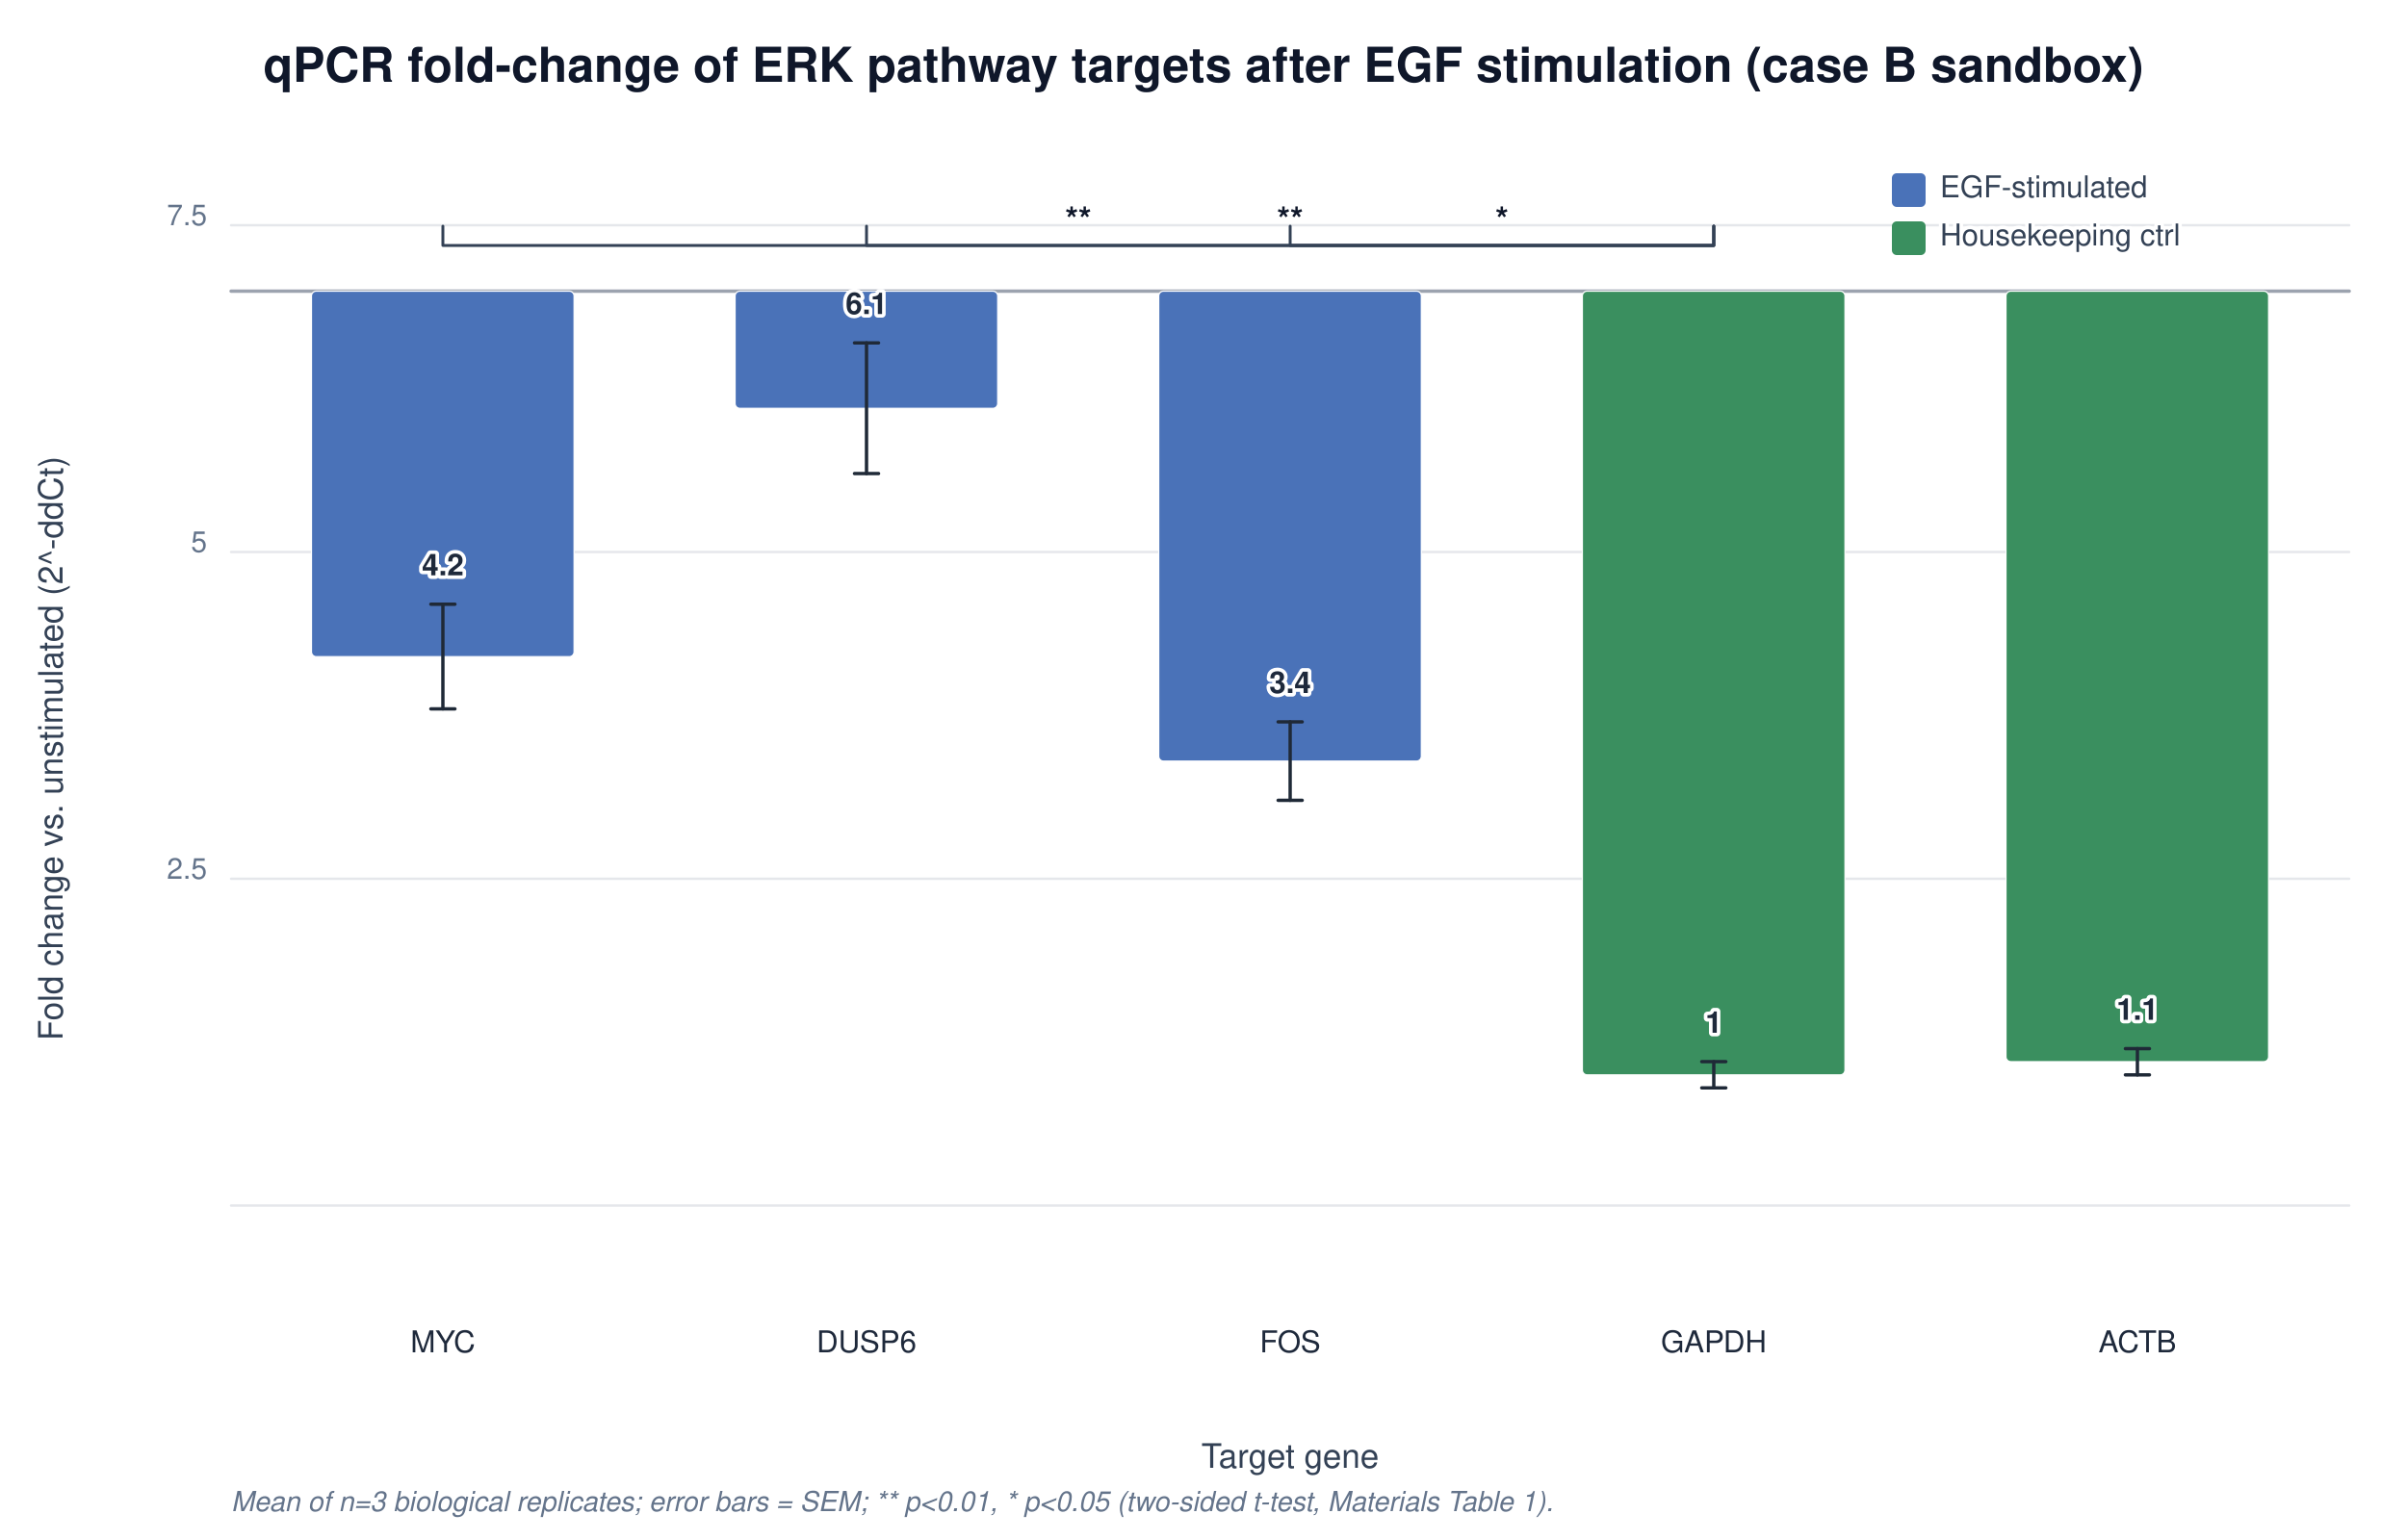
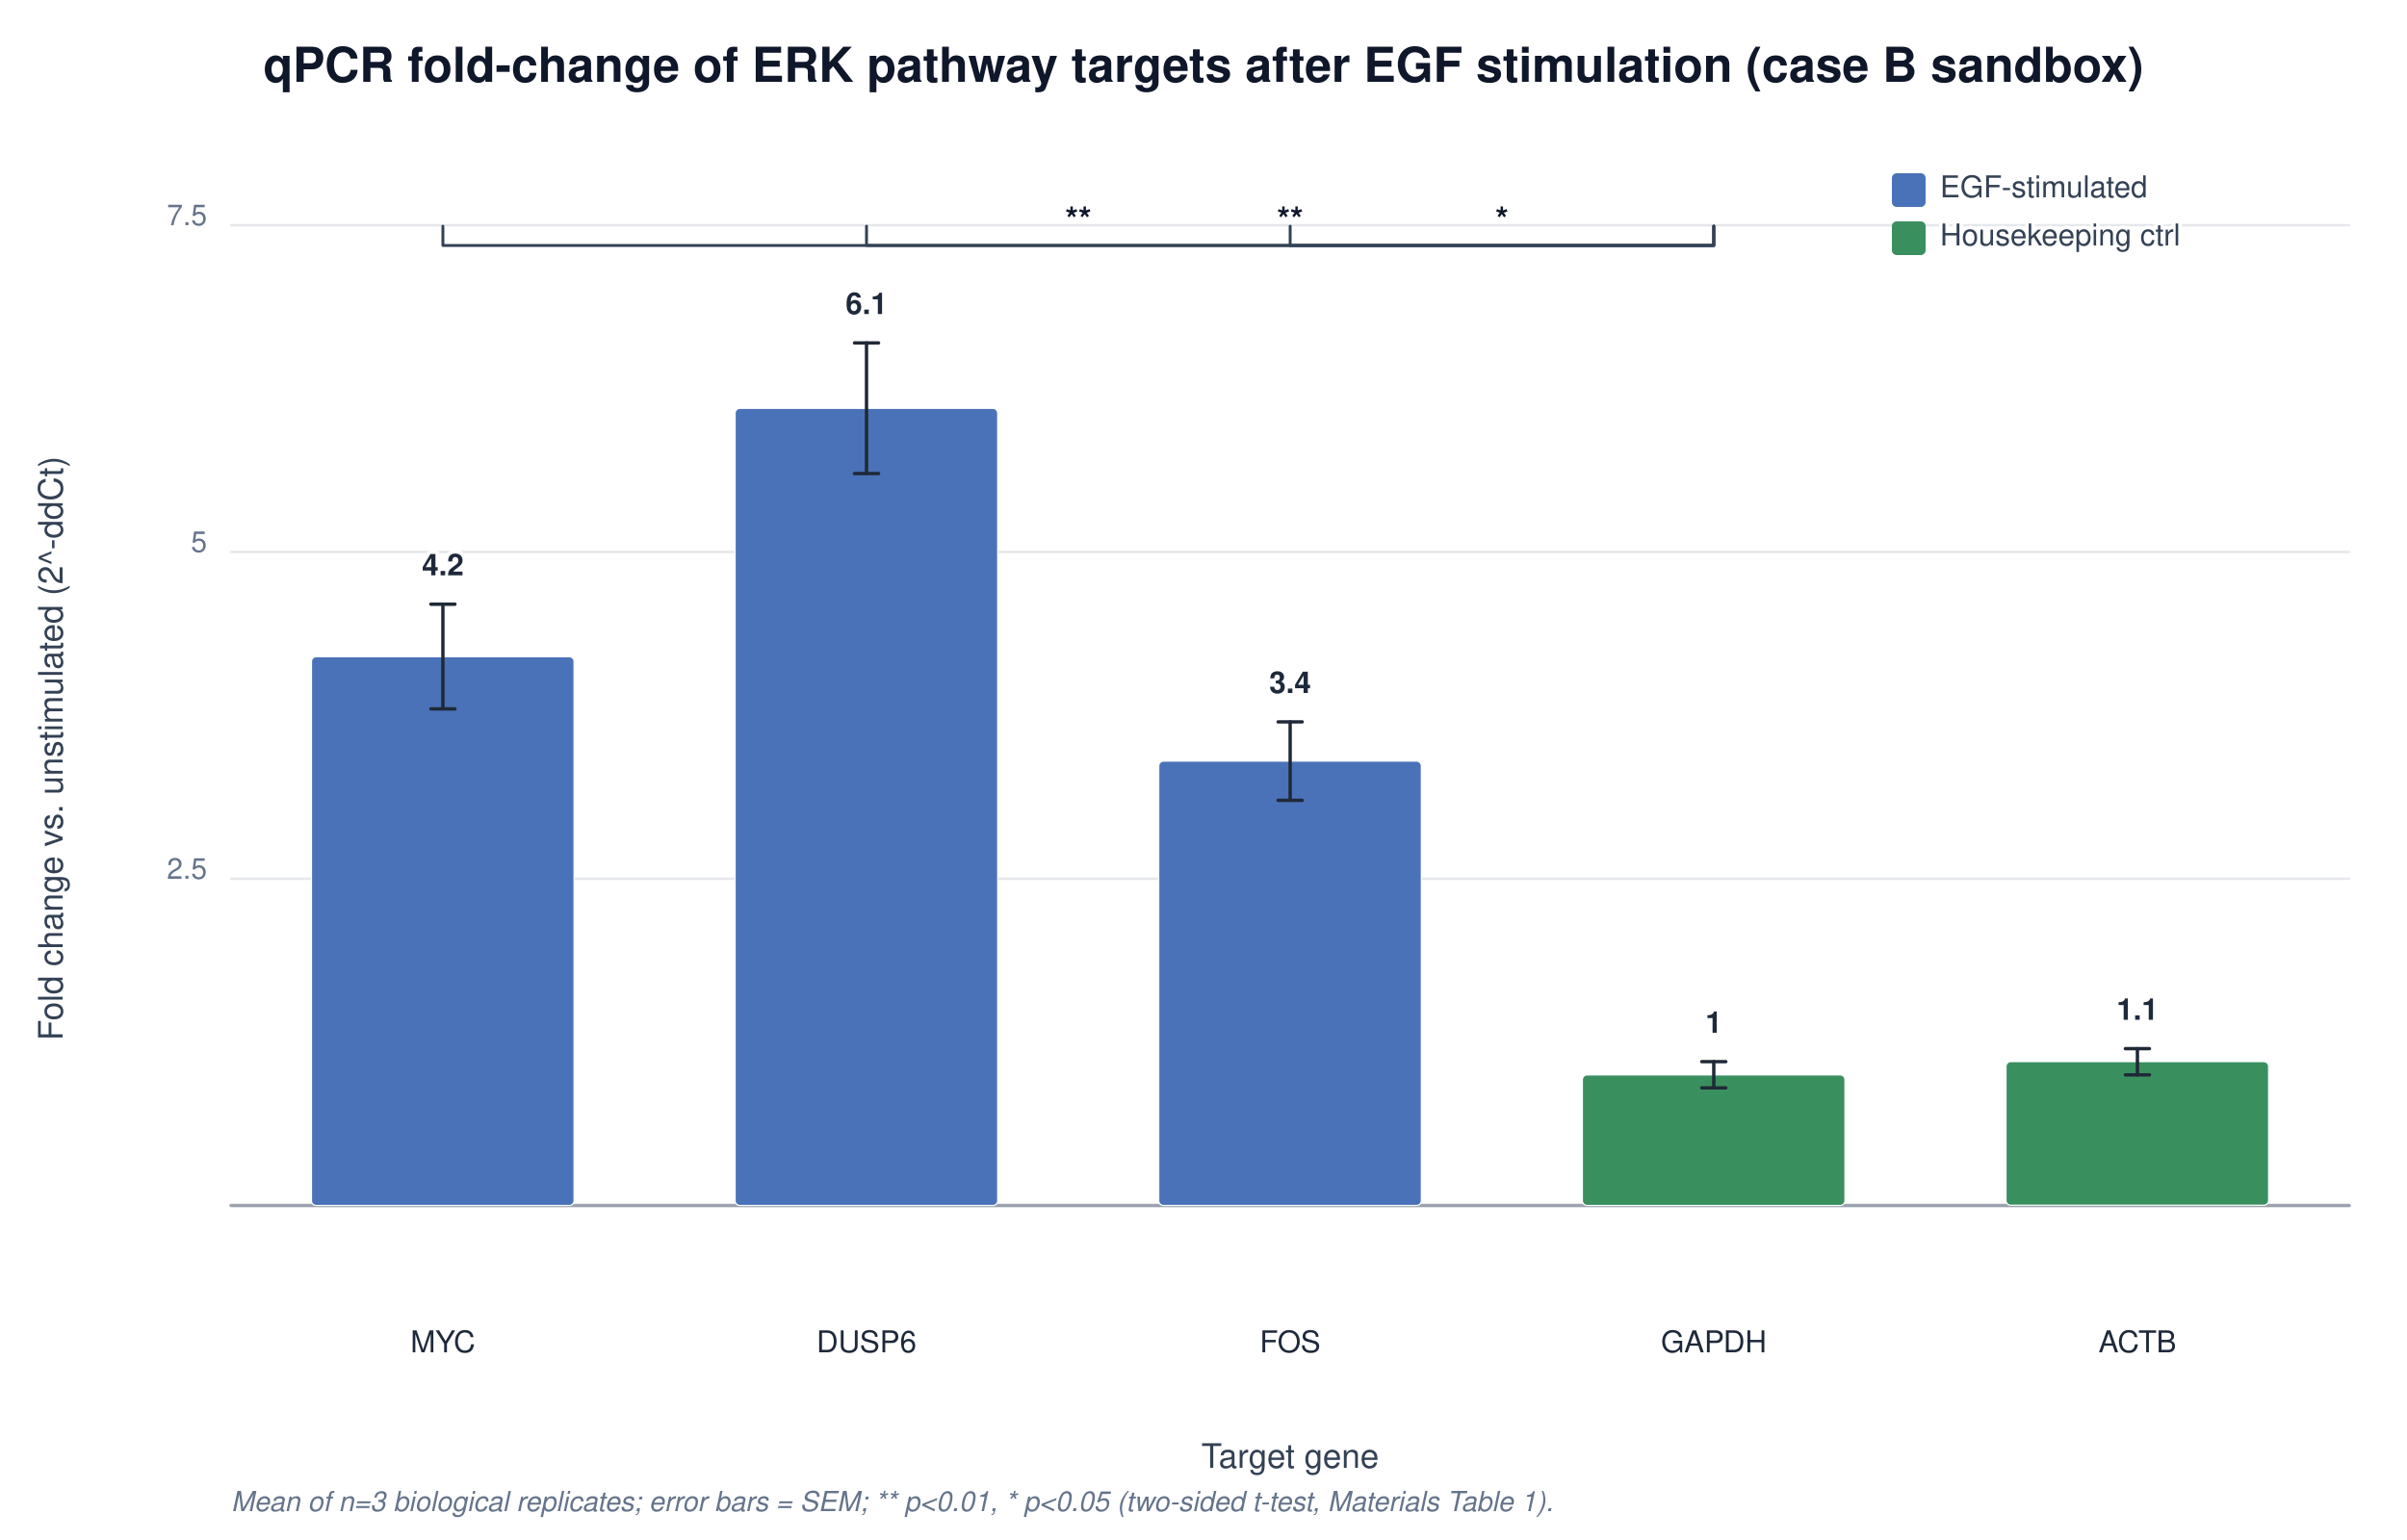
<svg xmlns="http://www.w3.org/2000/svg" width="1000" height="640" viewBox="0 0 1000 640" font-family="Helvetica, Arial, 'DejaVu Sans', 'Noto Sans CJK SC', 'WenQuanYi Zen Hei', sans-serif">
  <rect x="0" y="0" width="1000" height="640" fill="#ffffff" />
  <rect x="0.0" y="0.0" width="1000.0" height="640.0" rx="0.0" fill="#ffffff" opacity="1" data-role="bg" />
  <text x="500.0" y="34.0" font-size="20" text-anchor="middle" font-weight="bold" fill="#0f172a" stroke="#ffffff" stroke-width="3" paint-order="stroke" stroke-linejoin="round" font-family="Helvetica, Arial, 'DejaVu Sans', 'Noto Sans CJK SC', 'WenQuanYi Zen Hei', sans-serif" data-role="text">qPCR fold-change of ERK pathway targets after EGF stimulation (case B sandbox)</text>
  <polyline points="96.0,501.0 976.0,501.0" fill="none" stroke="#e5e7eb" stroke-width="1" stroke-linejoin="round" stroke-linecap="round" data-role="deco" />
  <text x="86.0" y="501.0" font-size="12" text-anchor="end" font-weight="normal" fill="#64748b" stroke="#ffffff" stroke-width="3" paint-order="stroke" stroke-linejoin="round" font-family="Helvetica, Arial, 'DejaVu Sans', 'Noto Sans CJK SC', 'WenQuanYi Zen Hei', sans-serif" data-role="deco" />
  <polyline points="96.0,365.2 976.0,365.2" fill="none" stroke="#e5e7eb" stroke-width="1" stroke-linejoin="round" stroke-linecap="round" data-role="deco" />
  <text x="86.0" y="365.2" font-size="12" text-anchor="end" font-weight="normal" fill="#64748b" stroke="#ffffff" stroke-width="3" paint-order="stroke" stroke-linejoin="round" font-family="Helvetica, Arial, 'DejaVu Sans', 'Noto Sans CJK SC', 'WenQuanYi Zen Hei', sans-serif" data-role="deco">2.5</text>
  <polyline points="96.0,229.4 976.0,229.4" fill="none" stroke="#e5e7eb" stroke-width="1" stroke-linejoin="round" stroke-linecap="round" data-role="deco" />
  <text x="86.0" y="229.4" font-size="12" text-anchor="end" font-weight="normal" fill="#64748b" stroke="#ffffff" stroke-width="3" paint-order="stroke" stroke-linejoin="round" font-family="Helvetica, Arial, 'DejaVu Sans', 'Noto Sans CJK SC', 'WenQuanYi Zen Hei', sans-serif" data-role="deco">5</text>
  <polyline points="96.0,93.6 976.0,93.6" fill="none" stroke="#e5e7eb" stroke-width="1" stroke-linejoin="round" stroke-linecap="round" data-role="deco" />
  <text x="86.0" y="93.6" font-size="12" text-anchor="end" font-weight="normal" fill="#64748b" stroke="#ffffff" stroke-width="3" paint-order="stroke" stroke-linejoin="round" font-family="Helvetica, Arial, 'DejaVu Sans', 'Noto Sans CJK SC', 'WenQuanYi Zen Hei', sans-serif" data-role="deco">7.5</text>
-   <polyline points="96.0,121.0 976.0,121.0" fill="none" stroke="#9ca3af" stroke-width="1.4" stroke-linejoin="round" stroke-linecap="round" data-role="deco" />
-   <rect x="129.4" y="121.0" width="109.1" height="151.9" rx="2.0" fill="#4a72b8" stroke="#ffffff" stroke-width="0.5" stroke-linejoin="round" stroke-linecap="round" opacity="1" data-role="node" />
+   <polyline points="96.0,501.0 976.0,501.0" fill="none" stroke="#9ca3af" stroke-width="1.4" stroke-linejoin="round" stroke-linecap="round" data-role="deco" />
+   <rect x="129.4" y="272.9" width="109.1" height="228.1" rx="2.0" fill="#4a72b8" stroke="#ffffff" stroke-width="0.5" stroke-linejoin="round" stroke-linecap="round" opacity="1" data-role="node" />
  <polyline points="184.0,251.1 184.0,294.6" fill="none" stroke="#1f2937" stroke-width="1.4" stroke-linejoin="round" stroke-linecap="round" data-role="edge" />
  <polyline points="179.0,251.1 189.0,251.1" fill="none" stroke="#1f2937" stroke-width="1.4" stroke-linejoin="round" stroke-linecap="round" data-role="edge" />
  <polyline points="179.0,294.6 189.0,294.6" fill="none" stroke="#1f2937" stroke-width="1.4" stroke-linejoin="round" stroke-linecap="round" data-role="edge" />
  <text x="184.0" y="239.1" font-size="12.5" text-anchor="middle" font-weight="bold" fill="#1e293b" stroke="#ffffff" stroke-width="3" paint-order="stroke" stroke-linejoin="round" font-family="Helvetica, Arial, 'DejaVu Sans', 'Noto Sans CJK SC', 'WenQuanYi Zen Hei', sans-serif" data-role="text">4.2</text>
  <text x="184.0" y="562.0" font-size="12.5" text-anchor="middle" font-weight="normal" fill="#1e293b" stroke="#ffffff" stroke-width="3" paint-order="stroke" stroke-linejoin="round" font-family="Helvetica, Arial, 'DejaVu Sans', 'Noto Sans CJK SC', 'WenQuanYi Zen Hei', sans-serif" data-role="text">MYC</text>
-   <rect x="305.4" y="121.0" width="109.1" height="48.7" rx="2.0" fill="#4a72b8" stroke="#ffffff" stroke-width="0.5" stroke-linejoin="round" stroke-linecap="round" opacity="1" data-role="node" />
+   <rect x="305.4" y="169.7" width="109.1" height="331.3" rx="2.0" fill="#4a72b8" stroke="#ffffff" stroke-width="0.5" stroke-linejoin="round" stroke-linecap="round" opacity="1" data-role="node" />
  <polyline points="360.0,142.5 360.0,196.8" fill="none" stroke="#1f2937" stroke-width="1.4" stroke-linejoin="round" stroke-linecap="round" data-role="edge" />
  <polyline points="355.0,142.5 365.0,142.5" fill="none" stroke="#1f2937" stroke-width="1.4" stroke-linejoin="round" stroke-linecap="round" data-role="edge" />
  <polyline points="355.0,196.8 365.0,196.8" fill="none" stroke="#1f2937" stroke-width="1.4" stroke-linejoin="round" stroke-linecap="round" data-role="edge" />
  <text x="360.0" y="130.5" font-size="12.5" text-anchor="middle" font-weight="bold" fill="#1e293b" stroke="#ffffff" stroke-width="3" paint-order="stroke" stroke-linejoin="round" font-family="Helvetica, Arial, 'DejaVu Sans', 'Noto Sans CJK SC', 'WenQuanYi Zen Hei', sans-serif" data-role="text">6.1</text>
  <text x="360.0" y="562.0" font-size="12.5" text-anchor="middle" font-weight="normal" fill="#1e293b" stroke="#ffffff" stroke-width="3" paint-order="stroke" stroke-linejoin="round" font-family="Helvetica, Arial, 'DejaVu Sans', 'Noto Sans CJK SC', 'WenQuanYi Zen Hei', sans-serif" data-role="text">DUSP6</text>
-   <rect x="481.4" y="121.0" width="109.1" height="195.3" rx="2.0" fill="#4a72b8" stroke="#ffffff" stroke-width="0.5" stroke-linejoin="round" stroke-linecap="round" opacity="1" data-role="node" />
+   <rect x="481.4" y="316.3" width="109.1" height="184.7" rx="2.0" fill="#4a72b8" stroke="#ffffff" stroke-width="0.5" stroke-linejoin="round" stroke-linecap="round" opacity="1" data-role="node" />
  <polyline points="536.0,300.0 536.0,332.6" fill="none" stroke="#1f2937" stroke-width="1.4" stroke-linejoin="round" stroke-linecap="round" data-role="edge" />
  <polyline points="531.0,300.0 541.0,300.0" fill="none" stroke="#1f2937" stroke-width="1.4" stroke-linejoin="round" stroke-linecap="round" data-role="edge" />
  <polyline points="531.0,332.6 541.0,332.6" fill="none" stroke="#1f2937" stroke-width="1.4" stroke-linejoin="round" stroke-linecap="round" data-role="edge" />
  <text x="536.0" y="288.0" font-size="12.5" text-anchor="middle" font-weight="bold" fill="#1e293b" stroke="#ffffff" stroke-width="3" paint-order="stroke" stroke-linejoin="round" font-family="Helvetica, Arial, 'DejaVu Sans', 'Noto Sans CJK SC', 'WenQuanYi Zen Hei', sans-serif" data-role="text">3.4</text>
  <text x="536.0" y="562.0" font-size="12.5" text-anchor="middle" font-weight="normal" fill="#1e293b" stroke="#ffffff" stroke-width="3" paint-order="stroke" stroke-linejoin="round" font-family="Helvetica, Arial, 'DejaVu Sans', 'Noto Sans CJK SC', 'WenQuanYi Zen Hei', sans-serif" data-role="text">FOS</text>
-   <rect x="657.4" y="121.0" width="109.1" height="325.7" rx="2.0" fill="#3a8f5f" stroke="#ffffff" stroke-width="0.5" stroke-linejoin="round" stroke-linecap="round" opacity="1" data-role="node" />
+   <rect x="657.4" y="446.7" width="109.1" height="54.3" rx="2.0" fill="#3a8f5f" stroke="#ffffff" stroke-width="0.5" stroke-linejoin="round" stroke-linecap="round" opacity="1" data-role="node" />
  <polyline points="712.0,441.2 712.0,452.1" fill="none" stroke="#1f2937" stroke-width="1.4" stroke-linejoin="round" stroke-linecap="round" data-role="edge" />
  <polyline points="707.0,441.2 717.0,441.2" fill="none" stroke="#1f2937" stroke-width="1.4" stroke-linejoin="round" stroke-linecap="round" data-role="edge" />
  <polyline points="707.0,452.1 717.0,452.1" fill="none" stroke="#1f2937" stroke-width="1.4" stroke-linejoin="round" stroke-linecap="round" data-role="edge" />
  <text x="712.0" y="429.2" font-size="12.5" text-anchor="middle" font-weight="bold" fill="#1e293b" stroke="#ffffff" stroke-width="3" paint-order="stroke" stroke-linejoin="round" font-family="Helvetica, Arial, 'DejaVu Sans', 'Noto Sans CJK SC', 'WenQuanYi Zen Hei', sans-serif" data-role="text">1</text>
  <text x="712.0" y="562.0" font-size="12.5" text-anchor="middle" font-weight="normal" fill="#1e293b" stroke="#ffffff" stroke-width="3" paint-order="stroke" stroke-linejoin="round" font-family="Helvetica, Arial, 'DejaVu Sans', 'Noto Sans CJK SC', 'WenQuanYi Zen Hei', sans-serif" data-role="text">GAPDH</text>
-   <rect x="833.4" y="121.0" width="109.1" height="320.2" rx="2.0" fill="#3a8f5f" stroke="#ffffff" stroke-width="0.5" stroke-linejoin="round" stroke-linecap="round" opacity="1" data-role="node" />
+   <rect x="833.4" y="441.2" width="109.1" height="59.7" rx="2.0" fill="#3a8f5f" stroke="#ffffff" stroke-width="0.5" stroke-linejoin="round" stroke-linecap="round" opacity="1" data-role="node" />
  <polyline points="888.0,435.8 888.0,446.7" fill="none" stroke="#1f2937" stroke-width="1.4" stroke-linejoin="round" stroke-linecap="round" data-role="edge" />
  <polyline points="883.0,435.8 893.0,435.8" fill="none" stroke="#1f2937" stroke-width="1.4" stroke-linejoin="round" stroke-linecap="round" data-role="edge" />
  <polyline points="883.0,446.7 893.0,446.7" fill="none" stroke="#1f2937" stroke-width="1.4" stroke-linejoin="round" stroke-linecap="round" data-role="edge" />
  <text x="888.0" y="423.8" font-size="12.5" text-anchor="middle" font-weight="bold" fill="#1e293b" stroke="#ffffff" stroke-width="3" paint-order="stroke" stroke-linejoin="round" font-family="Helvetica, Arial, 'DejaVu Sans', 'Noto Sans CJK SC', 'WenQuanYi Zen Hei', sans-serif" data-role="text">1.1</text>
  <text x="888.0" y="562.0" font-size="12.5" text-anchor="middle" font-weight="normal" fill="#1e293b" stroke="#ffffff" stroke-width="3" paint-order="stroke" stroke-linejoin="round" font-family="Helvetica, Arial, 'DejaVu Sans', 'Noto Sans CJK SC', 'WenQuanYi Zen Hei', sans-serif" data-role="text">ACTB</text>
  <polyline points="184.0,94.0 184.0,102.0 712.0,102.0 712.0,94.0" fill="none" stroke="#334155" stroke-width="1.2" stroke-linejoin="round" stroke-linecap="round" data-role="edge" />
  <text x="448.0" y="96.0" font-size="14" text-anchor="middle" font-weight="bold" fill="#0f172a" stroke="#ffffff" stroke-width="3" paint-order="stroke" stroke-linejoin="round" font-family="Helvetica, Arial, 'DejaVu Sans', 'Noto Sans CJK SC', 'WenQuanYi Zen Hei', sans-serif" data-role="text">**</text>
  <polyline points="360.0,94.0 360.0,102.0 712.0,102.0 712.0,94.0" fill="none" stroke="#334155" stroke-width="1.2" stroke-linejoin="round" stroke-linecap="round" data-role="edge" />
  <text x="536.0" y="96.0" font-size="14" text-anchor="middle" font-weight="bold" fill="#0f172a" stroke="#ffffff" stroke-width="3" paint-order="stroke" stroke-linejoin="round" font-family="Helvetica, Arial, 'DejaVu Sans', 'Noto Sans CJK SC', 'WenQuanYi Zen Hei', sans-serif" data-role="text">**</text>
  <polyline points="536.0,94.0 536.0,102.0 712.0,102.0 712.0,94.0" fill="none" stroke="#334155" stroke-width="1.2" stroke-linejoin="round" stroke-linecap="round" data-role="edge" />
  <text x="624.0" y="96.0" font-size="14" text-anchor="middle" font-weight="bold" fill="#0f172a" stroke="#ffffff" stroke-width="3" paint-order="stroke" stroke-linejoin="round" font-family="Helvetica, Arial, 'DejaVu Sans', 'Noto Sans CJK SC', 'WenQuanYi Zen Hei', sans-serif" data-role="text">*</text>
  <text x="536.0" y="610.0" font-size="14" text-anchor="middle" font-weight="normal" fill="#334155" stroke="#ffffff" stroke-width="3" paint-order="stroke" stroke-linejoin="round" font-family="Helvetica, Arial, 'DejaVu Sans', 'Noto Sans CJK SC', 'WenQuanYi Zen Hei', sans-serif" data-role="text">Target gene</text>
  <text x="26.0" y="311.0" font-size="14" text-anchor="middle" font-weight="normal" fill="#334155" transform="rotate(-90 26.0 311.0)" stroke="#ffffff" stroke-width="3" paint-order="stroke" stroke-linejoin="round" font-family="Helvetica, Arial, 'DejaVu Sans', 'Noto Sans CJK SC', 'WenQuanYi Zen Hei', sans-serif" data-role="text">Fold change vs. unstimulated (2^-ddCt)</text>
  <rect x="786.0" y="72.0" width="14.0" height="14.0" rx="2.0" fill="#4a72b8" opacity="1" data-role="legend" />
  <text x="806.0" y="82.0" font-size="12.5" text-anchor="start" font-weight="normal" fill="#334155" stroke="#ffffff" stroke-width="3" paint-order="stroke" stroke-linejoin="round" font-family="Helvetica, Arial, 'DejaVu Sans', 'Noto Sans CJK SC', 'WenQuanYi Zen Hei', sans-serif" data-role="legend">EGF-stimulated</text>
  <rect x="786.0" y="92.0" width="14.0" height="14.0" rx="2.0" fill="#3a8f5f" opacity="1" data-role="legend" />
  <text x="806.0" y="102.0" font-size="12.5" text-anchor="start" font-weight="normal" fill="#334155" stroke="#ffffff" stroke-width="3" paint-order="stroke" stroke-linejoin="round" font-family="Helvetica, Arial, 'DejaVu Sans', 'Noto Sans CJK SC', 'WenQuanYi Zen Hei', sans-serif" data-role="legend">Housekeeping ctrl</text>
  <text x="96.0" y="628.0" font-size="11.5" text-anchor="start" font-weight="normal" font-style="italic" fill="#64748b" stroke="#ffffff" stroke-width="3" paint-order="stroke" stroke-linejoin="round" font-family="Helvetica, Arial, 'DejaVu Sans', 'Noto Sans CJK SC', 'WenQuanYi Zen Hei', sans-serif" data-role="text">Mean of n=3 biological replicates; error bars = SEM; ** p&lt;0.01, * p&lt;0.05 (two-sided t-test, Materials Table 1).</text>
</svg>
